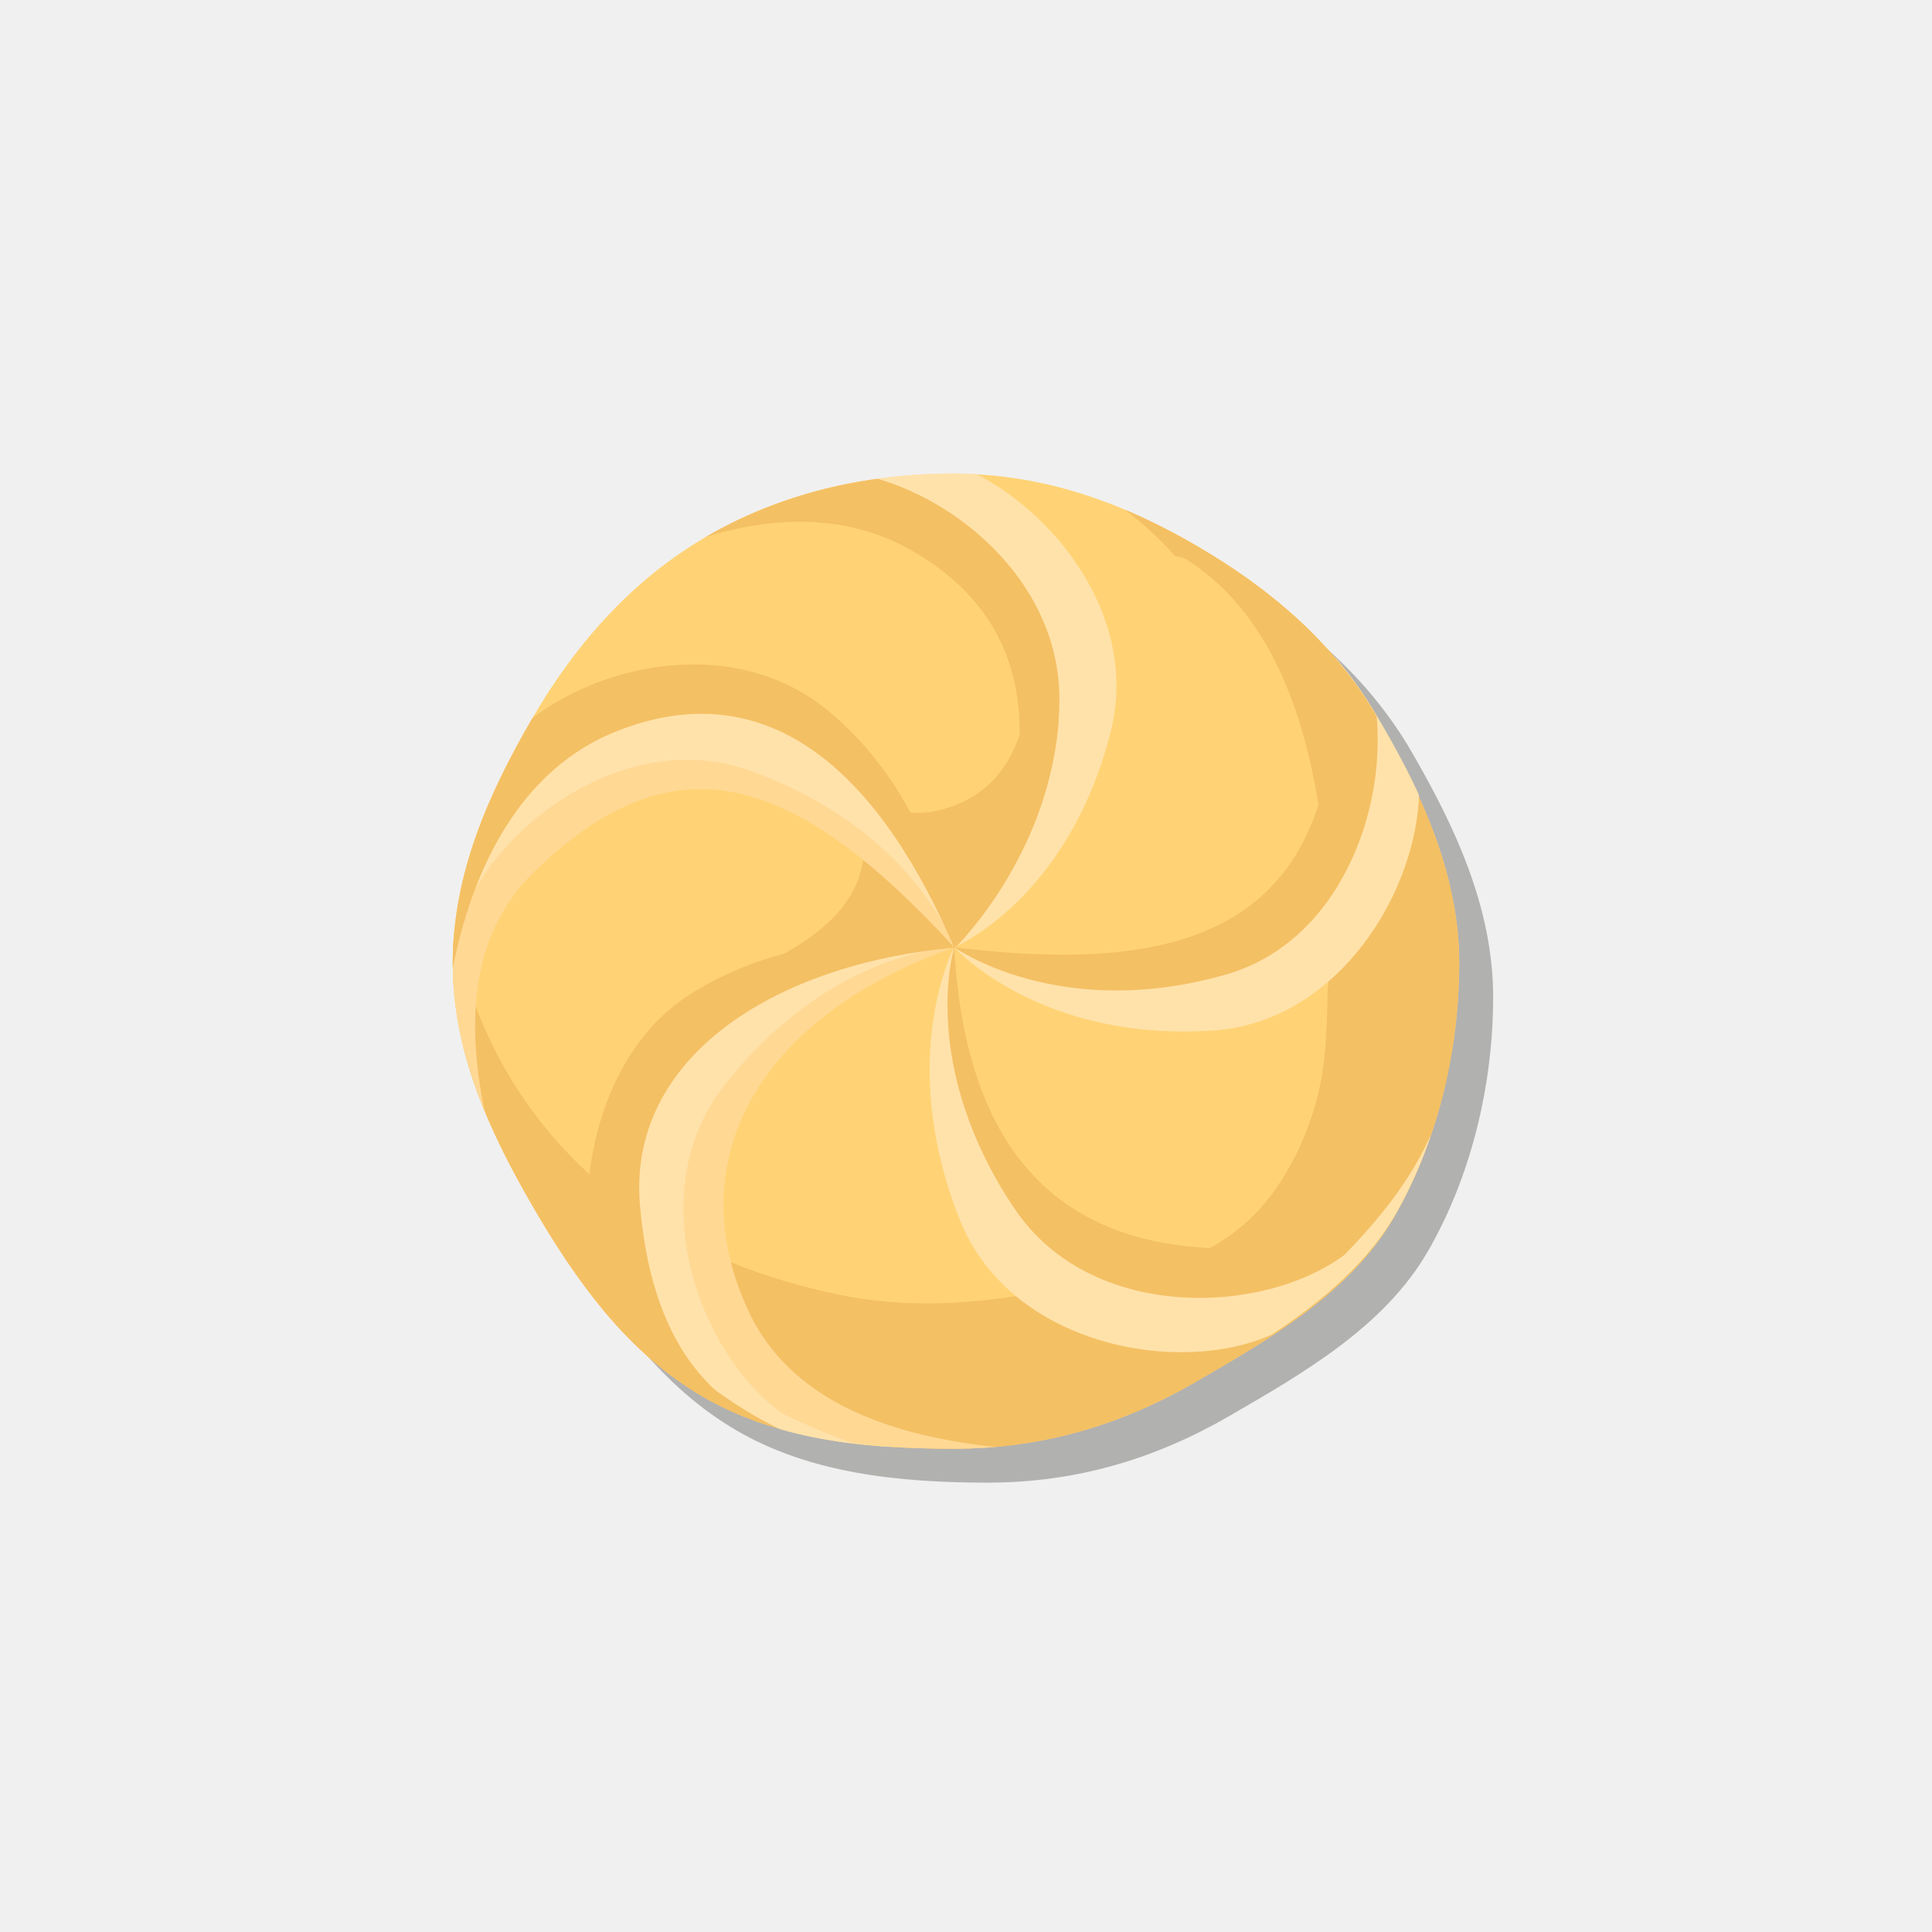
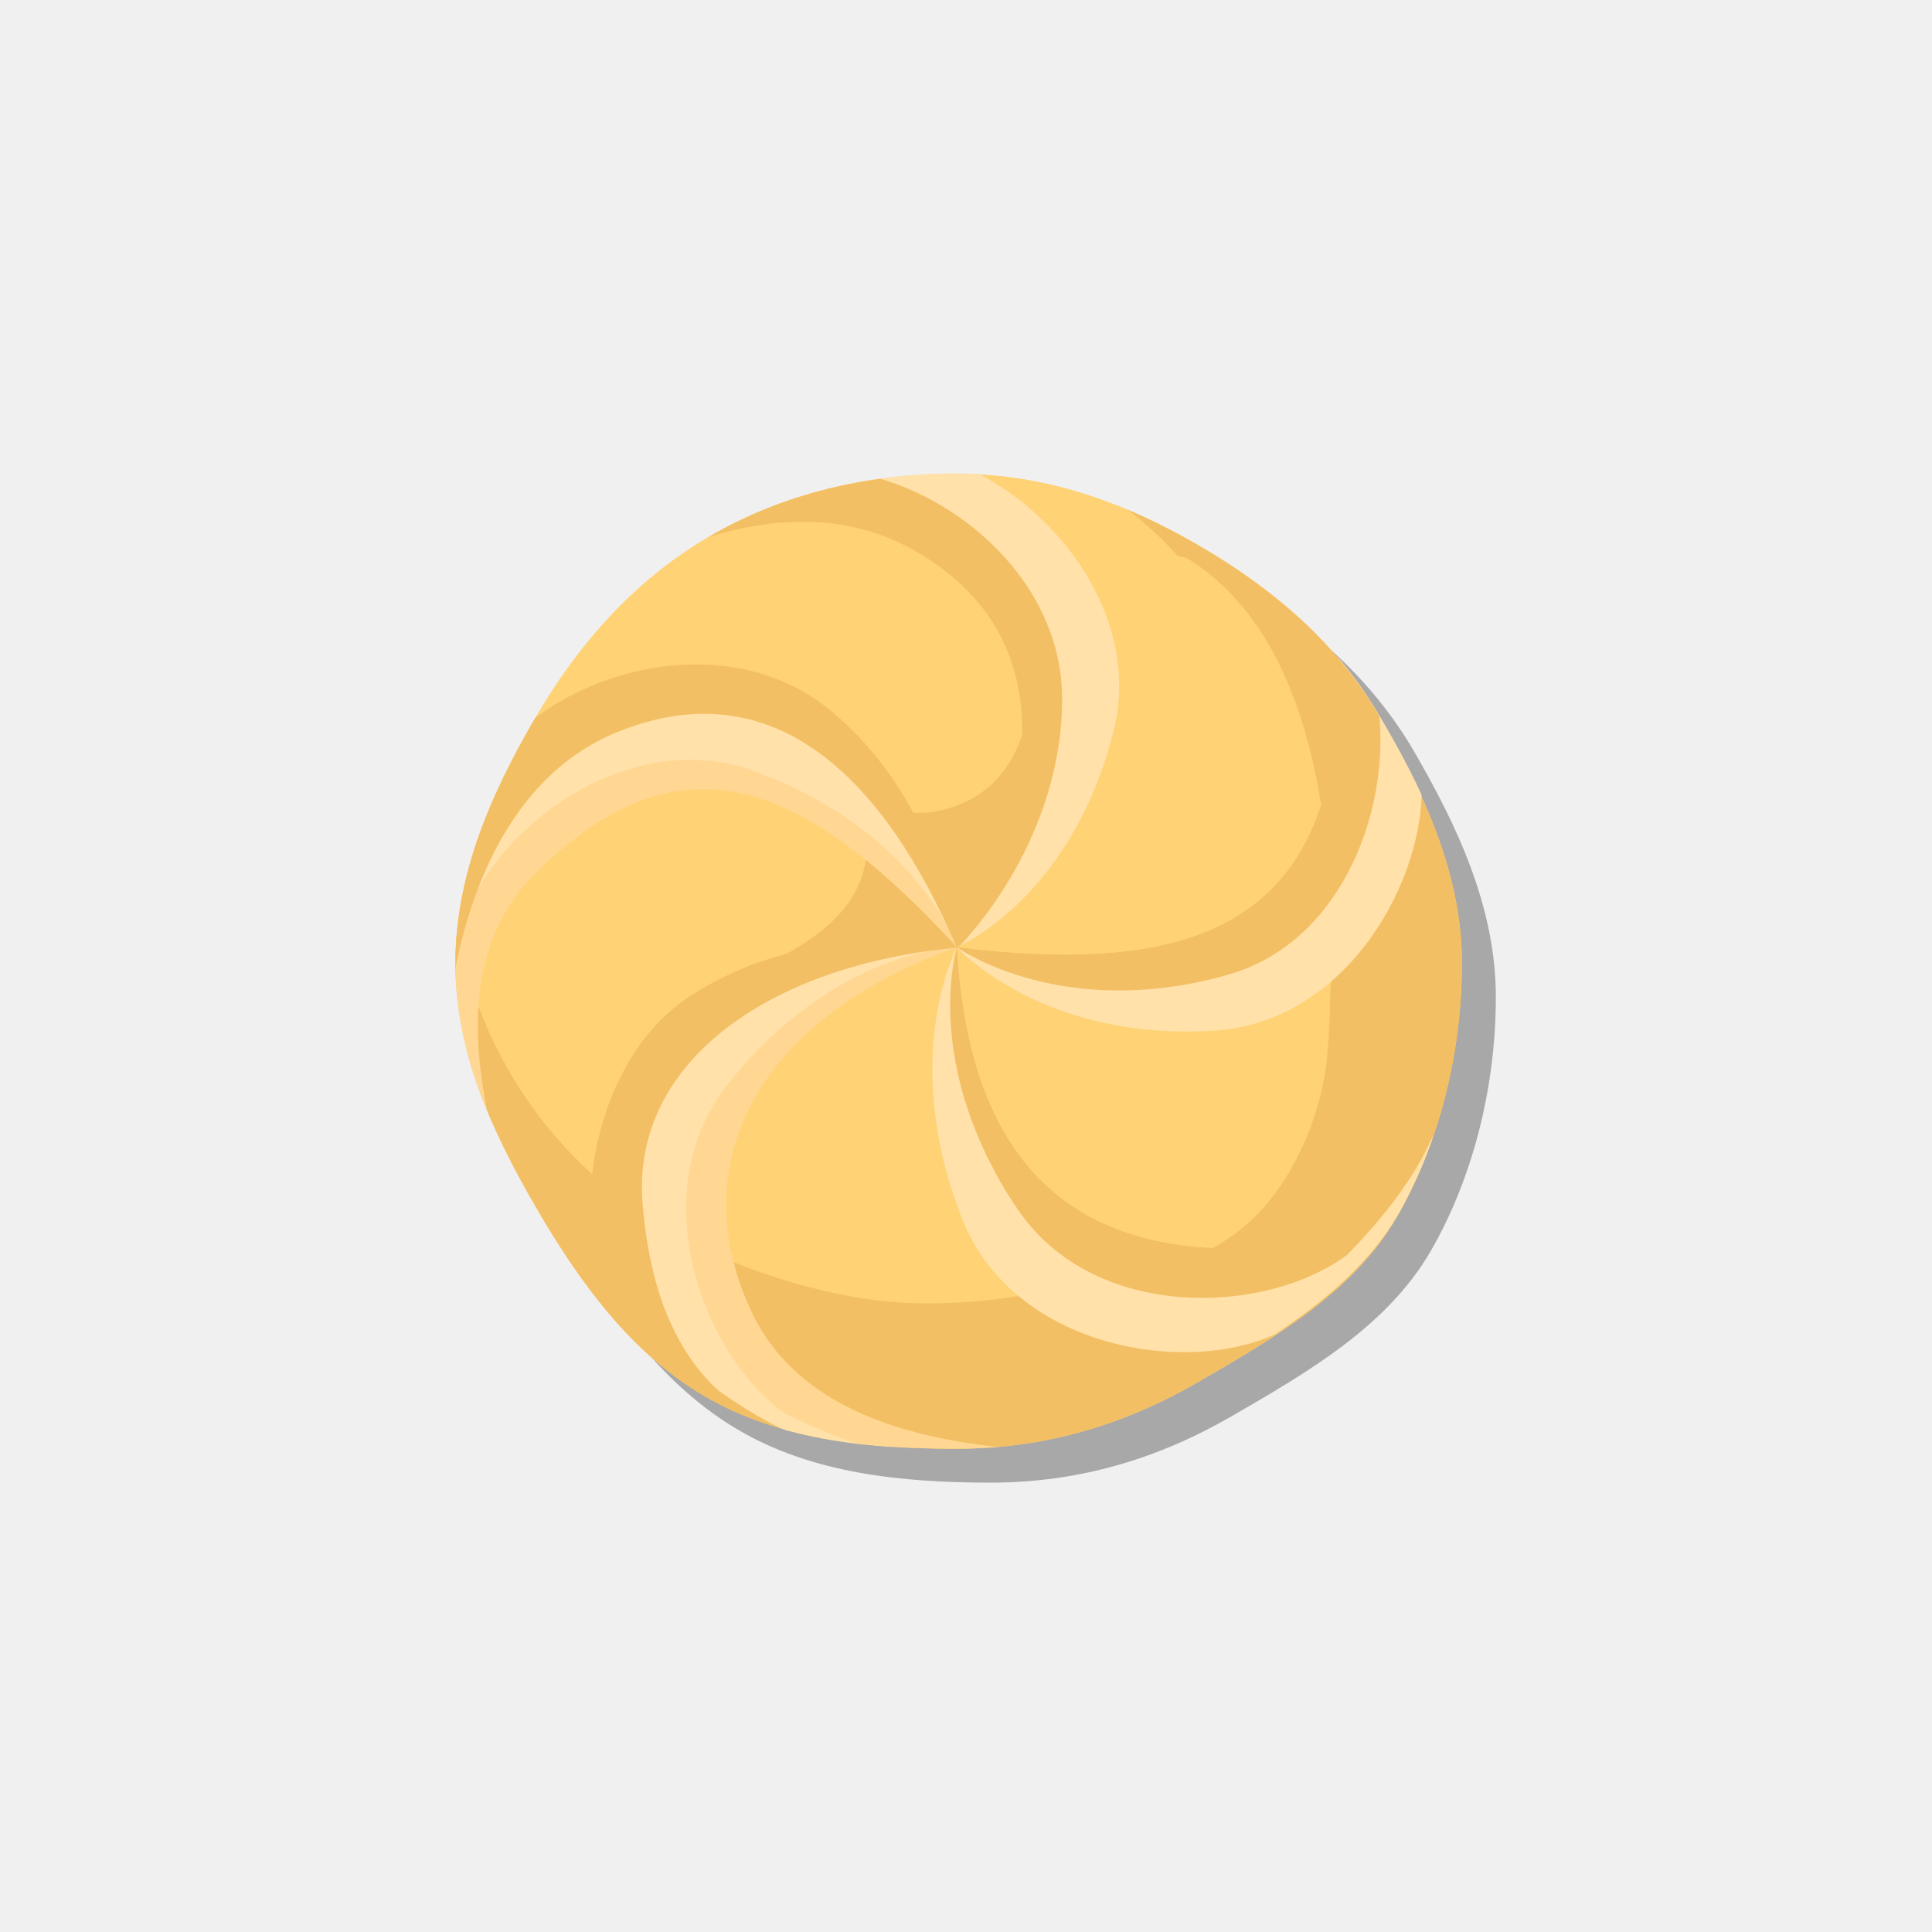
<svg xmlns="http://www.w3.org/2000/svg" version="1.1" id="Ebene_1" x="0px" y="0px" width="450px" height="450px" viewBox="0 0 450 450" enable-background="new 0 0 450 450" xml:space="preserve">
  <g>
    <g>
      <g opacity="0.3">
-         <path fill="#1D1D1B" d="M347.784,232.244c0,21.001-5.387,42.242-15.197,59.201c-10.123,17.495-28.725,28.23-46.219,38.354     c-16.958,9.811-35.317,15.538-56.318,15.538c-21,0-41.374-2.246-58.331-12.058c-17.495-10.122-29.621-26.921-39.743-44.416     c-9.812-16.959-18.617-35.618-18.617-56.619c0-21,8.56-39.804,18.37-56.761c10.121-17.496,23.404-32.579,40.899-42.701     c16.958-9.812,36.421-14.545,57.421-14.545c21.001,0,39.277,6.786,56.234,16.597c17.495,10.122,32.439,22.878,42.563,40.374     C338.657,192.166,347.784,211.243,347.784,232.244z" />
+         <path d="M348.412,232.244c0,21-5.387,42.242-15.197,59.201c-10.123,17.494-28.725,28.23-46.219,38.353     c-16.958,9.812-35.317,15.538-56.318,15.538c-21,0-41.373-2.246-58.33-12.057c-17.495-10.123-29.621-26.922-39.743-44.416     c-9.812-16.959-18.617-35.619-18.617-56.619c0-21,8.56-39.804,18.37-56.761c10.121-17.496,23.404-32.579,40.899-42.701     c16.958-9.812,36.421-14.545,57.421-14.545c21.001,0,39.277,6.786,56.234,16.597c17.495,10.122,32.439,22.878,42.563,40.374     C339.285,192.166,348.412,211.243,348.412,232.244z" />
      </g>
      <g>
-         <path fill="#FFD375" d="M339.878,224.338c0,21-5.387,42.242-15.197,59.201c-10.123,17.495-28.725,28.23-46.219,38.354     c-16.958,9.811-35.317,15.538-56.318,15.538c-21,0-41.373-2.246-58.33-12.058c-17.495-10.122-29.621-26.921-39.743-44.416     c-9.812-16.959-18.617-35.618-18.617-56.619s8.56-39.804,18.37-56.761c10.121-17.496,23.404-32.579,40.899-42.701     c16.958-9.812,36.421-14.545,57.421-14.545c21.001,0,39.277,6.786,56.234,16.597c17.495,10.122,32.439,22.878,42.563,40.374     C330.751,184.26,339.878,203.338,339.878,224.338z" />
+         <path fill="#FFD275" d="M340.506,224.338c0,21-5.387,42.242-15.197,59.201c-10.123,17.495-28.725,28.23-46.219,38.354     c-16.958,9.811-35.317,15.538-56.318,15.538c-21,0-41.373-2.246-58.33-12.058c-17.495-10.122-29.621-26.921-39.743-44.416     c-9.812-16.959-18.617-35.618-18.617-56.619s8.56-39.804,18.37-56.761c10.121-17.496,23.404-32.579,40.899-42.701     c16.958-9.812,36.421-14.545,57.421-14.545c21.001,0,39.277,6.786,56.234,16.597c17.495,10.122,32.439,22.878,42.563,40.374     C331.379,184.26,340.506,203.338,340.506,224.338z" />
      </g>
    </g>
-     <path fill="#F4C064" d="M320.941,167.302c-10.123-17.496-25.067-30.252-42.563-40.374c-5.333-3.086-10.797-5.871-16.434-8.241   c4.301,3.236,8.268,6.888,11.788,10.865c1.06,0.089,2.095,0.409,3.03,1.017c20.873,13.591,28.23,39.828,31.264,63.181   c1.553,11.945,2.58,24.652,1.199,36.834c-0.037,4.925-0.261,9.818-0.638,14.574c-0.997,12.59-6.485,26.62-14.935,36.153   c-7.162,8.082-17.166,12.9-27.535,15.448c-10.425,2.562-21.301,4.007-31.928,5.487c-13.033,1.814-25.871,1.98-38.813-0.699   c-23.59-4.885-45.94-15.089-62.816-32.65c-14.271-14.85-22.729-32.4-26.755-51.875c-0.225,2.409-0.353,4.846-0.353,7.315   c0,21,8.806,39.66,18.617,56.619c10.122,17.495,22.248,34.294,39.743,44.416c16.957,9.812,37.33,12.058,58.33,12.058   c21.001,0,39.36-5.728,56.318-15.538c17.494-10.123,36.096-20.858,46.219-38.354c9.811-16.959,15.197-38.2,15.197-59.201   S330.751,184.26,320.941,167.302z" />
+     <path fill="#F3BF64" d="M321.569,167.302c-10.123-17.496-25.067-30.252-42.563-40.374c-5.333-3.086-10.797-5.871-16.434-8.241   c4.301,3.236,8.268,6.888,11.788,10.865c1.06,0.089,2.095,0.409,3.03,1.017c20.873,13.591,28.23,39.828,31.264,63.181   c1.553,11.945,2.58,24.652,1.199,36.834c-0.037,4.925-0.261,9.818-0.638,14.574c-0.997,12.59-6.485,26.62-14.935,36.153   c-7.162,8.082-17.166,12.9-27.535,15.448c-10.425,2.562-21.301,4.007-31.928,5.487c-13.033,1.814-25.871,1.98-38.813-0.699   c-23.59-4.885-45.94-15.089-62.816-32.65c-14.271-14.85-22.729-32.4-26.755-51.875c-0.225,2.409-0.353,4.846-0.353,7.315   c0,21,8.806,39.66,18.617,56.619c10.122,17.495,22.248,34.294,39.743,44.416c16.957,9.812,37.33,12.058,58.33,12.058   c21.001,0,39.36-5.728,56.318-15.538c17.494-10.123,36.096-20.858,46.219-38.354c9.811-16.959,15.197-38.2,15.197-59.201   S331.379,184.26,321.569,167.302z" />
    <defs>
-       <filter id="Adobe_OpacityMaskFilter" filterUnits="userSpaceOnUse" x="103.493" y="105.909" width="229.827" height="234.152">
+       <filter id="Adobe_OpacityMaskFilter" filterUnits="userSpaceOnUse" x="104.121" y="105.909" width="229.827" height="234.152">
        <feColorMatrix type="matrix" values="1 0 0 0 0  0 1 0 0 0  0 0 1 0 0  0 0 0 1 0" />
      </filter>
    </defs>
-     <mask maskUnits="userSpaceOnUse" x="103.493" y="105.909" width="229.827" height="234.152" id="SVGID_1_">
+     <mask maskUnits="userSpaceOnUse" x="104.121" y="105.909" width="229.827" height="234.152" id="SVGID_1_">
      <g filter="url(#Adobe_OpacityMaskFilter)">
-         <path fill="#FFFFFF" d="M339.906,222.619c0.295,20.998-4.791,42.314-14.363,59.408c-9.875,17.637-28.322,28.633-45.672,39     c-16.819,10.05-35.096,16.035-56.094,16.33c-20.998,0.297-41.401-1.662-58.495-11.233c-17.637-9.876-29.997-26.501-40.365-43.853     c-10.05-16.818-19.116-35.354-19.412-56.352c-0.297-20.998,7.997-39.92,17.568-57.014c9.874-17.637,22.943-32.905,40.294-43.272     c16.818-10.05,36.213-15.057,57.211-15.353c20.998-0.295,39.369,6.231,56.463,15.804c17.635,9.874,32.758,22.419,43.126,39.771     C330.215,182.673,339.609,201.62,339.906,222.619z" />
+         <path fill="#FFFFFF" d="M340.533,222.619c0.295,20.998-4.791,42.314-14.363,59.408c-9.875,17.637-28.322,28.633-45.672,39     c-16.819,10.05-35.096,16.035-56.094,16.33c-20.998,0.297-41.401-1.662-58.495-11.233c-17.637-9.876-29.997-26.501-40.365-43.853     c-10.05-16.818-19.116-35.354-19.412-56.352c-0.297-20.998,7.997-39.92,17.568-57.014c9.874-17.637,22.943-32.905,40.294-43.272     c16.818-10.05,36.213-15.057,57.211-15.353c20.998-0.295,39.369,6.231,56.463,15.804c17.635,9.874,32.758,22.419,43.126,39.771     C330.843,182.673,340.237,201.62,340.533,222.619z" />
      </g>
    </mask>
    <g mask="url(#SVGID_1_)">
-       <path fill="#FFE2AA" d="M271.977,298.312c-39.088-3.709-49.076-30.447-49.741-77.692c0,0-13.67,25.852,1.311,63.452    c11.746,29.482,51.168,36.545,72.836,26.719c11.665-7.766,22.414-16.714,29.16-28.764c3.063-5.469,5.662-11.375,7.777-17.561    C323.329,278.935,302.732,301.23,271.977,298.312z" />
-       <path fill="#FFE2AA" d="M310.892,198.387c-15.605,36.029-43.519,36.2-88.656,22.233c0,0,19.761,22.055,60.148,19.425    c31.668-2.06,50.567-37.37,47.918-61.013c-3.782-13.494-8.97-26.483-18.344-36.622c-4.256-4.603-9.07-8.901-14.299-12.823    C308.333,143.56,323.173,170.038,310.892,198.387z" />
-       <path fill="#FFE2AA" d="M227.883,130.497c29.444,25.975,21.584,51.511-5.647,90.124c0,0,26.479-10.914,36.459-50.137    c7.826-30.755-19.916-59.64-43.222-64.428c-14.001-0.573-27.958,0.348-40.497,6.129c-5.693,2.625-11.268,5.876-16.614,9.638    C174.949,115.988,204.716,110.057,227.883,130.497z" />
-       <path fill="#FFE2AA" d="M137.665,188.464c33.801-19.975,56.263-5.675,84.57,32.157c0,0-2.801-27.49-37.021-49.102    c-26.831-16.948-62.875,0.51-74.631,21.195c-4.87,13.139-8.309,26.697-6.684,40.409c0.736,6.227,2.105,12.531,4.031,18.781    C107.509,234.323,111.068,204.18,137.665,188.464z" />
-       <path fill="#FFE2AA" d="M164.916,292.179c-8.552-38.32,12.592-56.328,57.319-71.559c0,0-27.613-4.767-58.742,21.1    c-24.41,20.279-18.944,59.955-2.904,77.527c10.991,8.692,22.822,16.152,36.367,18.845c6.148,1.222,12.567,1.869,19.105,1.969    C199.212,335.03,171.644,322.332,164.916,292.179z" />
+       <path fill="#FFE1A9" d="M272.605,298.312c-39.088-3.709-49.076-30.447-49.741-77.692c0,0-13.67,25.852,1.311,63.452    c11.746,29.482,51.168,36.545,72.836,26.719c11.665-7.766,22.414-16.714,29.16-28.764c3.063-5.469,5.662-11.375,7.777-17.561    C323.957,278.935,303.36,301.23,272.605,298.312z" />
+       <path fill="#FFE1A9" d="M311.52,198.387c-15.605,36.029-43.519,36.2-88.656,22.233c0,0,19.761,22.055,60.148,19.425    c31.668-2.06,50.567-37.37,47.918-61.013c-3.782-13.494-8.97-26.483-18.344-36.622c-4.256-4.603-9.07-8.901-14.299-12.823    C308.961,143.56,323.801,170.038,311.52,198.387z" />
+       <path fill="#FFE1A9" d="M228.511,130.497c29.444,25.975,21.584,51.511-5.647,90.124c0,0,26.479-10.914,36.459-50.137    c7.826-30.755-19.916-59.64-43.222-64.428c-14.001-0.573-27.958,0.348-40.497,6.129c-5.693,2.625-11.268,5.876-16.614,9.638    C175.577,115.988,205.344,110.057,228.511,130.497z" />
+       <path fill="#FFE1A9" d="M138.293,188.464c33.801-19.975,56.263-5.675,84.57,32.157c0,0-2.801-27.49-37.021-49.102    c-26.831-16.948-62.875,0.51-74.631,21.195c-4.87,13.139-8.309,26.697-6.684,40.409c0.736,6.227,2.105,12.531,4.031,18.781    C108.137,234.323,111.696,204.18,138.293,188.464z" />
+       <path fill="#FFE1A9" d="M165.544,292.179c-8.552-38.32,12.592-56.328,57.319-71.559c0,0-27.613-4.767-58.742,21.1    c-24.41,20.279-18.944,59.955-2.904,77.527c10.991,8.692,22.822,16.152,36.367,18.845c6.148,1.222,12.567,1.869,19.105,1.969    C199.84,335.03,172.272,322.332,165.544,292.179z" />
    </g>
    <g>
-       <path fill="#F4C064" d="M208.083,201.929c-2.898-2.235-5.117-3.885-6.987-5.188c-0.029,0.127-0.056,0.256-0.085,0.383    c0.211,0.986,0.172,2.025,0.019,3.125c-1.551,11.124-11.075,19.125-26.962,26.1c4.348,0.526,32.341-5.16,36.617-5.588    c4.164-0.417,6.521-1.145,11.635,0.017C218.573,214.643,213.823,206.357,208.083,201.929z" />
-       <path fill="#F4C064" d="M239.649,160.409c-0.771,6.963-3.015,25.242-22.894,28.69c-1.014,0.222-4.213,0.358-5.662,0.022    c4.533,10.076,9.84,24.528,11.119,31.705c5.914-7.873,14.391-19.899,16.951-29.67    C240.312,186.777,242.615,164.017,239.649,160.409z" />
+       <path fill="#F3BF64" d="M208.711,201.929c-2.898-2.235-5.117-3.885-6.987-5.188c-0.029,0.127-0.056,0.256-0.085,0.383    c0.211,0.986,0.172,2.025,0.019,3.125c-1.551,11.124-11.075,19.125-26.962,26.1c4.348,0.526,32.341-5.16,36.617-5.588    c4.164-0.417,6.521-1.145,11.635,0.017C219.201,214.643,214.45,206.357,208.711,201.929z" />
+       <path fill="#F3BF64" d="M240.277,160.409c-0.771,6.963-3.015,25.242-22.894,28.69c-1.014,0.222-4.213,0.358-5.662,0.022    c4.533,10.076,9.84,24.528,11.119,31.705c5.914-7.873,14.391-19.899,16.951-29.67C240.94,186.777,243.243,164.017,240.277,160.409    z" />
    </g>
    <defs>
-       <filter id="Adobe_OpacityMaskFilter_1_" filterUnits="userSpaceOnUse" x="103.05" y="109.507" width="236.43" height="231.952">
+       <filter id="Adobe_OpacityMaskFilter_1_" filterUnits="userSpaceOnUse" x="103.677" y="109.507" width="236.43" height="231.952">
        <feColorMatrix type="matrix" values="1 0 0 0 0  0 1 0 0 0  0 0 1 0 0  0 0 0 1 0" />
      </filter>
    </defs>
-     <mask maskUnits="userSpaceOnUse" x="103.05" y="109.507" width="236.43" height="231.952" id="SVGID_2_">
+     <mask maskUnits="userSpaceOnUse" x="103.677" y="109.507" width="236.43" height="231.952" id="SVGID_2_">
      <g filter="url(#Adobe_OpacityMaskFilter_1_)">
-         <path fill="#FFFFFF" d="M339.878,224.338c0,21-5.387,42.242-15.197,59.201c-10.123,17.495-28.725,28.23-46.219,38.354     c-16.958,9.811-35.317,15.538-56.318,15.538c-21,0-41.373-2.246-58.33-12.058c-17.495-10.122-29.621-26.921-39.743-44.416     c-9.812-16.959-18.617-35.618-18.617-56.619s8.56-39.804,18.37-56.761c10.121-17.496,23.404-32.579,40.899-42.701     c16.958-9.812,36.421-14.545,57.421-14.545c21.001,0,39.277,6.786,56.234,16.597c17.495,10.122,32.439,22.878,42.563,40.374     C330.751,184.26,339.878,203.338,339.878,224.338z" />
+         <path fill="#FFFFFF" d="M340.506,224.338c0,21-5.387,42.242-15.197,59.201c-10.123,17.495-28.725,28.23-46.219,38.354     c-16.958,9.811-35.317,15.538-56.318,15.538c-21,0-41.373-2.246-58.33-12.058c-17.495-10.122-29.621-26.921-39.743-44.416     c-9.812-16.959-18.617-35.618-18.617-56.619s8.56-39.804,18.37-56.761c10.121-17.496,23.404-32.579,40.899-42.701     c16.958-9.812,36.421-14.545,57.421-14.545c21.001,0,39.277,6.786,56.234,16.597c17.495,10.122,32.439,22.878,42.563,40.374     C331.379,184.26,340.506,203.338,340.506,224.338z" />
      </g>
    </mask>
    <g mask="url(#SVGID_2_)">
-       <path fill="#F4C064" d="M286.671,290.81c-39.264,0-61.738-21.848-64.408-70.175c0,0-8.521,27.321,14.063,60.908    c17.707,26.336,57.732,24.912,76.835,10.732c9.761-10.057,18.38-21.072,22.429-34.274c1.838-5.993,3.13-12.314,3.891-18.808    C332.773,255.447,320.226,290.81,286.671,290.81z" />
-       <path fill="#F4C064" d="M309.18,179.342c-7.644,38.512-38.228,47.32-86.917,41.293c0,0,24.281,17.478,63.203,6.376    c30.519-8.703,40.604-48.137,33.02-70.688c-6.547-12.39-14.361-23.991-25.665-31.92c-5.132-3.601-10.745-6.784-16.687-9.513    C289.942,126.651,314.775,151.158,309.18,179.342z" />
-       <path fill="#F4C064" d="M211.916,127.989c34.265,19.17,30.287,55.24,10.418,92.908c0,0,24.053-23.257,24.424-57.542    c0.345-31.733-32.062-54.089-55.854-53.845c-13.806,2.398-27.254,6.246-38.289,14.545c-5.011,3.768-9.771,8.122-14.204,12.929    C153.394,127.777,184.955,112.904,211.916,127.989z" />
-       <path fill="#FFD894" d="M124.528,202.956c33.004-32.074,60.895-22.313,97.735,17.679c0,0-9.164-27.114-47.178-41.01    c-29.806-10.898-61.35,13.779-68.47,36.48c-1.985,13.871-2.482,27.85,2.003,40.908c2.035,5.932,4.704,11.805,7.905,17.506    C112.398,257.426,102.373,224.486,124.528,202.956z" />
-       <path fill="#FFD894" d="M174.266,305.22c-16.453-35.649,3.254-68.797,47.997-84.585c0,0-28.617,0.337-53.58,32.195    c-19.576,24.979-5.854,62.605,13.536,76.393c12.579,6.174,25.719,10.967,39.526,10.737c6.268-0.104,12.678-0.827,19.091-2.11    C223.304,336.492,187.21,333.27,174.266,305.22z" />
-       <path fill="#F4C064" d="M143.49,170.375c36.461-14.564,61.989,11.226,78.76,50.372c0,0-2.938-33.329-29.35-55.193    c-24.444-20.237-62.212-9.122-76.995,9.521c-6.824,12.238-12.298,25.11-12.793,38.91c-0.224,6.266,0.163,12.705,1.109,19.175    C106.494,215.722,114.799,181.834,143.49,170.375z" />
-       <path fill="#F4C064" d="M149.053,280.565c-2.856-33.905,30.83-55.979,73.242-59.832c0,0-32.605-7.505-61.562,10.856    c-26.801,16.995-29.491,61.694-16.329,81.514c9.53,10.273,15.849,16.648,28.819,21.383c5.891,2.15,25.164,5.873,31.609,6.973    C188.952,333.909,153.637,334.98,149.053,280.565z" />
+       <path fill="#F3BF64" d="M287.299,290.81c-39.264,0-61.738-21.848-64.408-70.175c0,0-8.521,27.321,14.063,60.908    c17.707,26.336,57.732,24.912,76.835,10.732c9.761-10.057,18.38-21.072,22.429-34.274c1.838-5.993,3.13-12.314,3.891-18.808    C333.401,255.447,320.854,290.81,287.299,290.81z" />
+       <path fill="#F3BF64" d="M309.808,179.342c-7.644,38.512-38.228,47.32-86.917,41.293c0,0,24.281,17.478,63.203,6.376    c30.519-8.703,40.604-48.137,33.02-70.688c-6.547-12.39-14.361-23.991-25.665-31.92c-5.132-3.601-10.745-6.784-16.687-9.513    C290.57,126.651,315.403,151.158,309.808,179.342z" />
+       <path fill="#F3BF64" d="M212.544,127.989c34.265,19.17,30.287,55.24,10.418,92.908c0,0,24.053-23.257,24.424-57.542    c0.345-31.733-32.062-54.089-55.854-53.845c-13.806,2.398-27.254,6.246-38.289,14.545c-5.011,3.768-9.771,8.122-14.204,12.929    C154.022,127.777,185.583,112.904,212.544,127.989z" />
+       <path fill="#FFD793" d="M125.156,202.956c33.004-32.074,60.895-22.313,97.735,17.679c0,0-9.164-27.114-47.178-41.01    c-29.806-10.898-61.35,13.779-68.47,36.48c-1.985,13.871-2.482,27.85,2.003,40.908c2.035,5.932,4.704,11.805,7.905,17.506    C113.026,257.426,103.001,224.486,125.156,202.956z" />
+       <path fill="#FFD793" d="M174.894,305.22c-16.453-35.649,3.254-68.797,47.997-84.585c0,0-28.617,0.337-53.58,32.195    c-19.576,24.979-5.854,62.605,13.536,76.393c12.579,6.174,25.719,10.967,39.526,10.737c6.268-0.104,12.678-0.827,19.091-2.11    C223.932,336.492,187.838,333.27,174.894,305.22z" />
+       <path fill="#F3BF64" d="M144.117,170.375c36.461-14.564,61.989,11.226,78.76,50.372c0,0-2.938-33.329-29.35-55.193    c-24.444-20.237-62.212-9.122-76.995,9.521c-6.824,12.238-12.298,25.11-12.793,38.91c-0.224,6.266,0.163,12.705,1.109,19.175    C107.122,215.722,115.427,181.834,144.117,170.375z" />
+       <path fill="#F3BF64" d="M149.681,280.565c-2.856-33.905,30.83-55.979,73.242-59.832c0,0-32.605-7.505-61.562,10.856    c-26.801,16.995-29.491,61.694-16.329,81.514c9.53,10.273,15.849,16.648,28.819,21.383c5.891,2.15,25.164,5.873,31.609,6.973    C189.58,333.909,154.265,334.98,149.681,280.565z" />
    </g>
  </g>
</svg>
